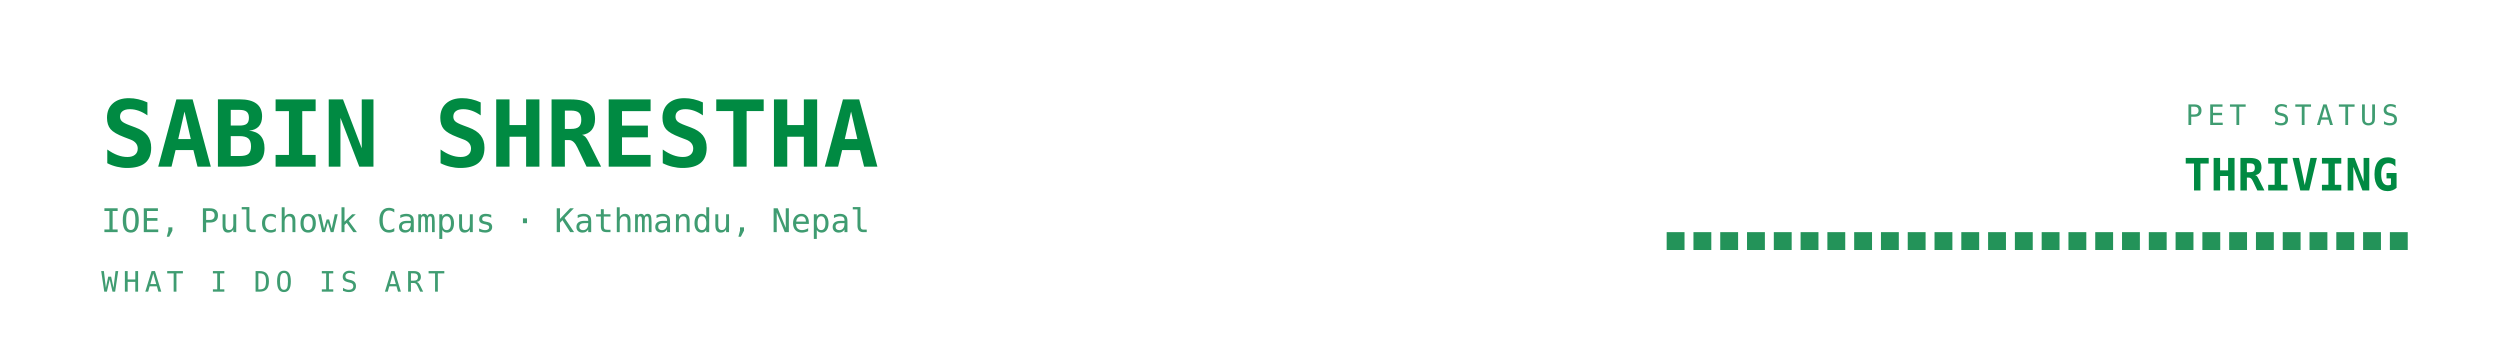
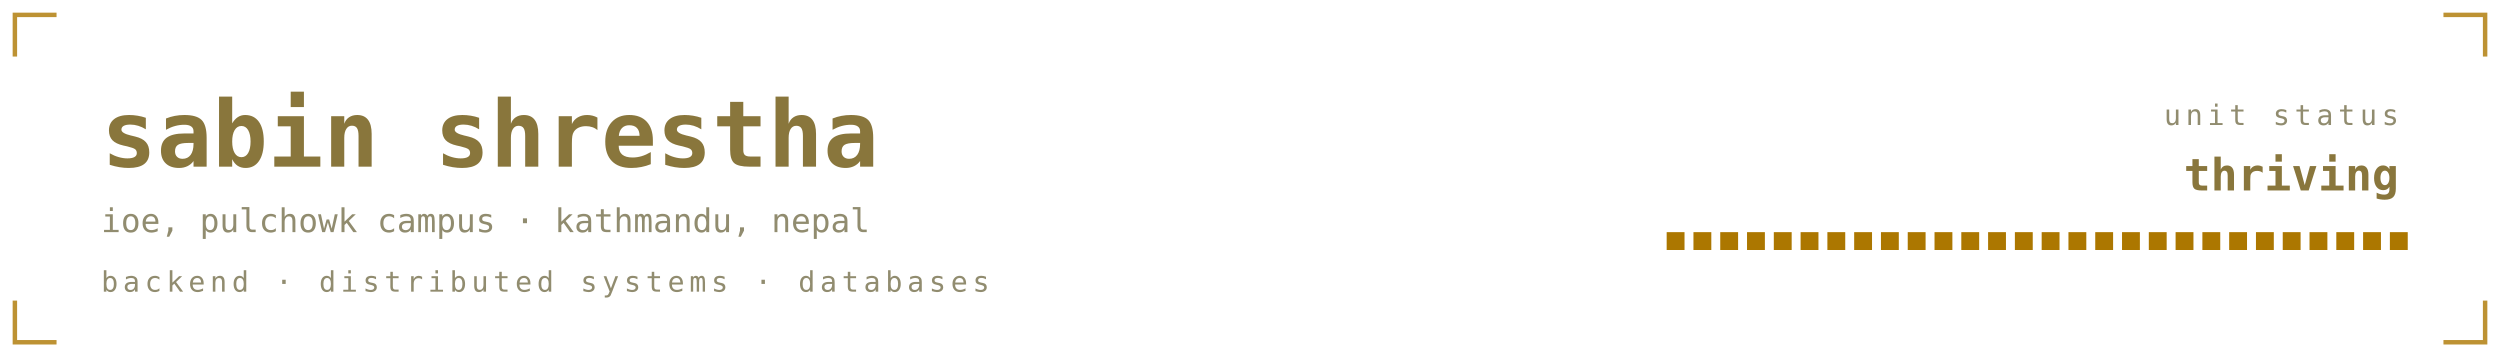
<svg xmlns="http://www.w3.org/2000/svg" viewBox="0 0 840 120" width="840" height="120" role="img" aria-labelledby="bant band">
  <defs>
    <linearGradient id="banbg" x1="0" y1="0" x2="1" y2="1">
-       <stop offset="0" stop-color="#173d2b" />
-       <stop offset="1" stop-color="#0d2018" />
+       <stop offset="0" stop-color="#1b211b" />
+       <stop offset="1" stop-color="#0a0c0b" />
    </linearGradient>
  </defs>
  <style>
    .mono{font-family:ui-monospace,SFMono-Regular,Menlo,Consolas,"DejaVu Sans Mono",monospace}
-     .lbl{font-size:9.5px;letter-spacing:1.6px;fill:#3f9c71}
-     .big{font-size:31px;font-weight:700;fill:#008a42}
-     .med{font-size:15px;font-weight:700;fill:#008a42}
-     .sm{font-size:11px;fill:#008a42}
-     .dim{font-size:11px;fill:#3f9c71}
+     .lbl{font-size:9.5px;letter-spacing:1.6px;fill:#918c6f}
+     .big{font-size:31px;font-weight:700;fill:#89763c}
+     .med{font-size:15px;font-weight:700;fill:#89763c}
+     .sm{font-size:11px;fill:#89763c}
+     .dim{font-size:11px;fill:#918c6f}
    
    .pulse{animation:pulse 3.4s ease-in-out infinite}
    @keyframes pulse{0%,100%{opacity:1}50%{opacity:.62}}
</style>
-   <text class="mono big" x="34" y="56">SABIN SHRESTHA</text>
-   <text class="mono dim" x="34" y="78">IOE, Pulchowk Campus · Kathmandu, Nepal</text>
-   <text class="mono lbl" x="34" y="98">WHAT I DO IS ART</text>
-   <text class="mono lbl" x="806" y="42" text-anchor="end">PET STATUS</text>
-   <text class="mono med pulse" x="806" y="64" text-anchor="end" fill="#239359">THRIVING</text>
-   <rect x="560" y="78" width="6" height="6" fill="#239359" opacity="1" />
-   <rect x="569" y="78" width="6" height="6" fill="#239359" opacity="1" />
-   <rect x="578" y="78" width="6" height="6" fill="#239359" opacity="1" />
-   <rect x="587" y="78" width="6" height="6" fill="#239359" opacity="1" />
-   <rect x="596" y="78" width="6" height="6" fill="#239359" opacity="1" />
-   <rect x="605" y="78" width="6" height="6" fill="#239359" opacity="1" />
-   <rect x="614" y="78" width="6" height="6" fill="#239359" opacity="1" />
-   <rect x="623" y="78" width="6" height="6" fill="#239359" opacity="1" />
-   <rect x="632" y="78" width="6" height="6" fill="#239359" opacity="1" />
-   <rect x="641" y="78" width="6" height="6" fill="#239359" opacity="1" />
-   <rect x="650" y="78" width="6" height="6" fill="#239359" opacity="1" />
-   <rect x="659" y="78" width="6" height="6" fill="#239359" opacity="1" />
-   <rect x="668" y="78" width="6" height="6" fill="#239359" opacity="1" />
-   <rect x="677" y="78" width="6" height="6" fill="#239359" opacity="1" />
-   <rect x="686" y="78" width="6" height="6" fill="#239359" opacity="1" />
-   <rect x="695" y="78" width="6" height="6" fill="#239359" opacity="1" />
-   <rect x="704" y="78" width="6" height="6" fill="#239359" opacity="1" />
-   <rect x="713" y="78" width="6" height="6" fill="#239359" opacity="1" />
-   <rect x="722" y="78" width="6" height="6" fill="#239359" opacity="1" />
-   <rect x="731" y="78" width="6" height="6" fill="#239359" opacity="1" />
-   <rect x="740" y="78" width="6" height="6" fill="#239359" opacity="1" />
-   <rect x="749" y="78" width="6" height="6" fill="#239359" opacity="1" />
-   <rect x="758" y="78" width="6" height="6" fill="#239359" opacity="1" />
-   <rect x="767" y="78" width="6" height="6" fill="#239359" opacity="1" />
-   <rect x="776" y="78" width="6" height="6" fill="#239359" opacity="1" />
-   <rect x="785" y="78" width="6" height="6" fill="#239359" opacity="1" />
-   <rect x="794" y="78" width="6" height="6" fill="#239359" opacity="1" />
-   <rect x="803" y="78" width="6" height="6" fill="#239359" opacity="1" />
+   <path d="M5 19V5H19M821 5H835V19M835 101V115H821M19 115H5V101" fill="none" stroke="#ac7700" stroke-width="1.5" stroke-opacity="0.8" />
+   <text class="mono big" x="34" y="56">sabin shrestha</text>
+   <text class="mono dim" x="34" y="78">ioe, pulchowk campus · kathmandu, nepal</text>
+   <text class="mono lbl" x="34" y="98">backend · distributed systems · databases</text>
+   <text class="mono lbl" x="806" y="42" text-anchor="end">unit status</text>
+   <text class="mono med pulse" x="806" y="64" text-anchor="end" fill="#ac7700">thriving</text>
+   <rect x="560" y="78" width="6" height="6" fill="#ac7700" opacity="1" />
+   <rect x="569" y="78" width="6" height="6" fill="#ac7700" opacity="1" />
+   <rect x="578" y="78" width="6" height="6" fill="#ac7700" opacity="1" />
+   <rect x="587" y="78" width="6" height="6" fill="#ac7700" opacity="1" />
+   <rect x="596" y="78" width="6" height="6" fill="#ac7700" opacity="1" />
+   <rect x="605" y="78" width="6" height="6" fill="#ac7700" opacity="1" />
+   <rect x="614" y="78" width="6" height="6" fill="#ac7700" opacity="1" />
+   <rect x="623" y="78" width="6" height="6" fill="#ac7700" opacity="1" />
+   <rect x="632" y="78" width="6" height="6" fill="#ac7700" opacity="1" />
+   <rect x="641" y="78" width="6" height="6" fill="#ac7700" opacity="1" />
+   <rect x="650" y="78" width="6" height="6" fill="#ac7700" opacity="1" />
+   <rect x="659" y="78" width="6" height="6" fill="#ac7700" opacity="1" />
+   <rect x="668" y="78" width="6" height="6" fill="#ac7700" opacity="1" />
+   <rect x="677" y="78" width="6" height="6" fill="#ac7700" opacity="1" />
+   <rect x="686" y="78" width="6" height="6" fill="#ac7700" opacity="1" />
+   <rect x="695" y="78" width="6" height="6" fill="#ac7700" opacity="1" />
+   <rect x="704" y="78" width="6" height="6" fill="#ac7700" opacity="1" />
+   <rect x="713" y="78" width="6" height="6" fill="#ac7700" opacity="1" />
+   <rect x="722" y="78" width="6" height="6" fill="#ac7700" opacity="1" />
+   <rect x="731" y="78" width="6" height="6" fill="#ac7700" opacity="1" />
+   <rect x="740" y="78" width="6" height="6" fill="#ac7700" opacity="1" />
+   <rect x="749" y="78" width="6" height="6" fill="#ac7700" opacity="1" />
+   <rect x="758" y="78" width="6" height="6" fill="#ac7700" opacity="1" />
+   <rect x="767" y="78" width="6" height="6" fill="#ac7700" opacity="1" />
+   <rect x="776" y="78" width="6" height="6" fill="#ac7700" opacity="1" />
+   <rect x="785" y="78" width="6" height="6" fill="#ac7700" opacity="1" />
+   <rect x="794" y="78" width="6" height="6" fill="#ac7700" opacity="1" />
+   <rect x="803" y="78" width="6" height="6" fill="#ac7700" opacity="1" />
</svg>
